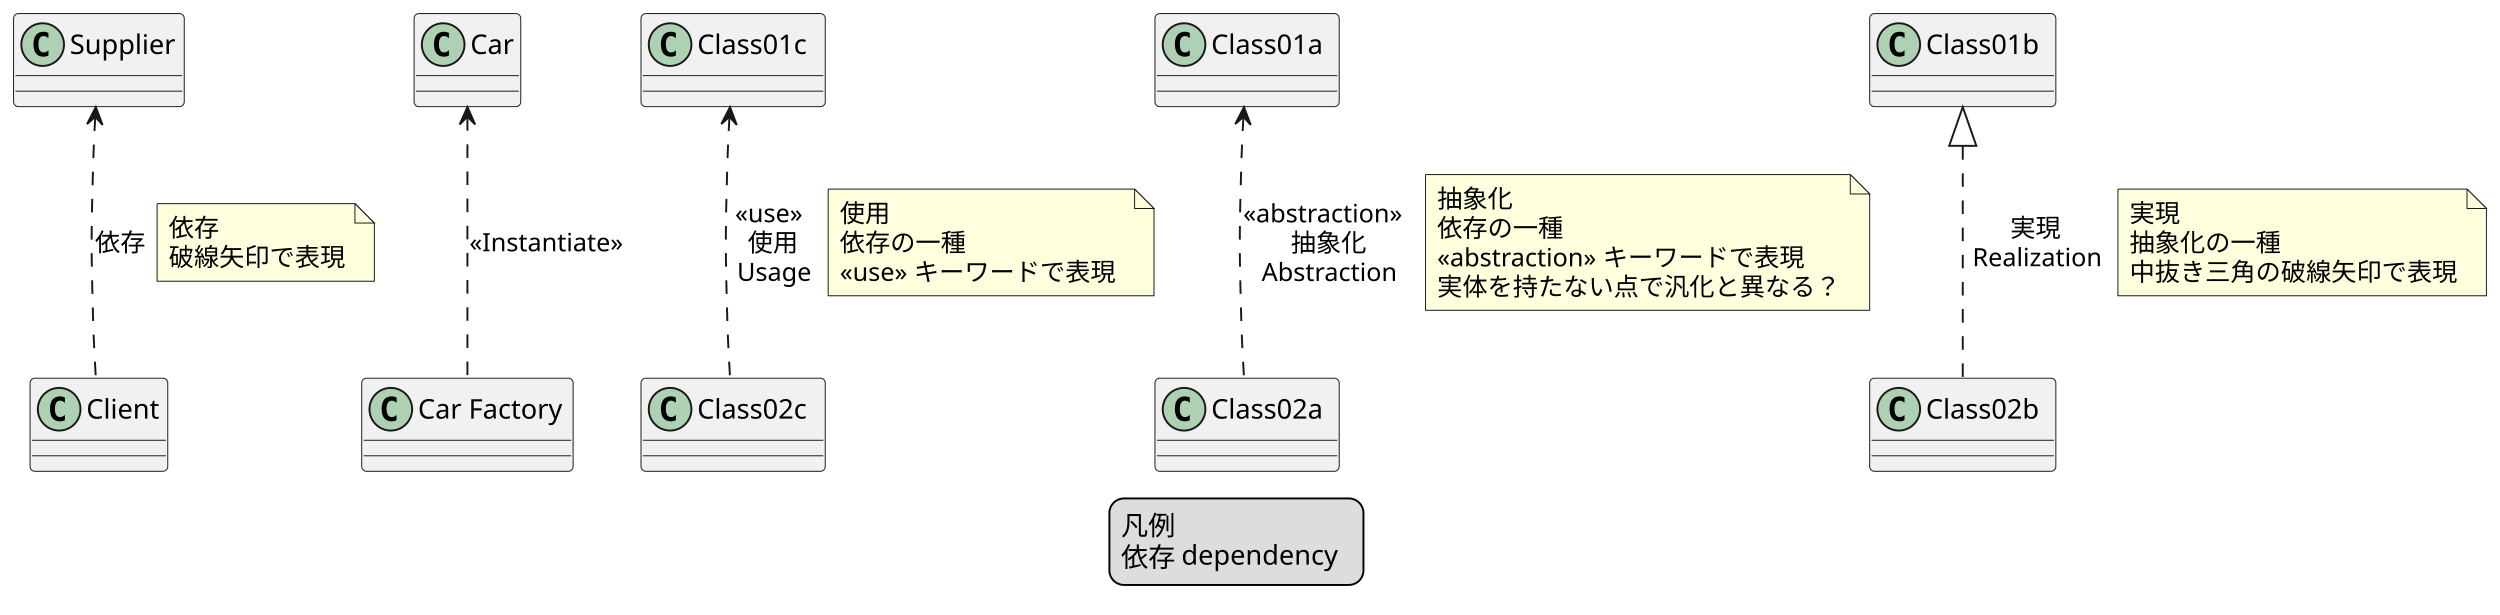
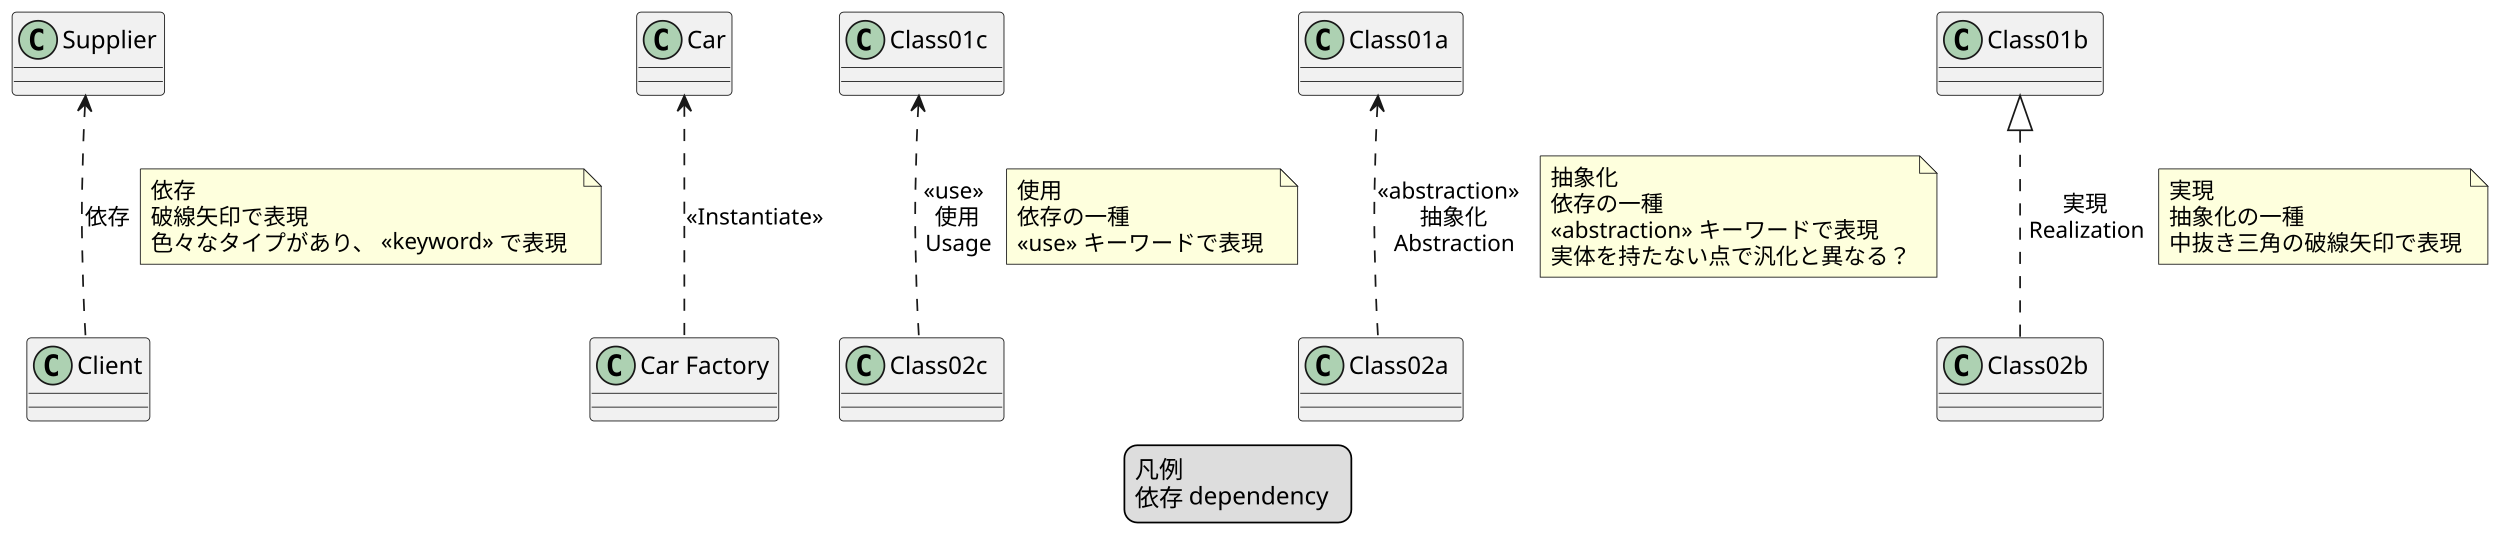
- <svg xmlns="http://www.w3.org/2000/svg" contentStyleType="text/css" height="317px" preserveAspectRatio="none" style="width:1289px;height:317px;background:#FFFFFF;" version="1.1" viewBox="0 0 1289 317" width="1289px" zoomAndPan="magnify">
+ <svg xmlns="http://www.w3.org/2000/svg" contentStyleType="text/css" height="317px" preserveAspectRatio="none" style="width:1443px;height:317px;background:#FFFFFF;" version="1.1" viewBox="0 0 1443 317" width="1443px" zoomAndPan="magnify">
  <defs />
  <g>
    <g id="elem_Supplier">
      <rect fill="#F1F1F1" height="48" id="Supplier" rx="2.5" ry="2.5" style="stroke:#181818;stroke-width:0.5;" width="88" x="7" y="7" />
      <ellipse cx="22" cy="23" fill="#ADD1B2" rx="11" ry="11" style="stroke:#181818;stroke-width:1.0;" />
      <path d="M24.969,28.641 Q24.391,28.938 23.75,29.078 Q23.109,29.234 22.406,29.234 Q19.906,29.234 18.578,27.594 Q17.266,25.938 17.266,22.812 Q17.266,19.688 18.578,18.031 Q19.906,16.375 22.406,16.375 Q23.109,16.375 23.75,16.531 Q24.406,16.688 24.969,16.984 L24.969,19.703 Q24.344,19.125 23.75,18.859 Q23.156,18.578 22.531,18.578 Q21.188,18.578 20.5,19.656 Q19.812,20.719 19.812,22.812 Q19.812,24.906 20.5,25.984 Q21.188,27.047 22.531,27.047 Q23.156,27.047 23.75,26.781 Q24.344,26.5 24.969,25.922 L24.969,28.641 Z " fill="#000000" />
      <text fill="#000000" font-family="sans-serif" font-size="14" lengthAdjust="spacing" textLength="56" x="36" y="27.847">Supplier</text>
      <line style="stroke:#181818;stroke-width:0.5;" x1="8" x2="94" y1="39" y2="39" />
      <line style="stroke:#181818;stroke-width:0.5;" x1="8" x2="94" y1="47" y2="47" />
    </g>
    <g id="elem_Client">
      <rect fill="#F1F1F1" height="48" id="Client" rx="2.5" ry="2.5" style="stroke:#181818;stroke-width:0.5;" width="71" x="15.5" y="195" />
      <ellipse cx="30.5" cy="211" fill="#ADD1B2" rx="11" ry="11" style="stroke:#181818;stroke-width:1.0;" />
      <path d="M33.469,216.641 Q32.891,216.938 32.25,217.078 Q31.609,217.234 30.906,217.234 Q28.406,217.234 27.078,215.594 Q25.766,213.938 25.766,210.812 Q25.766,207.688 27.078,206.031 Q28.406,204.375 30.906,204.375 Q31.609,204.375 32.25,204.531 Q32.906,204.688 33.469,204.984 L33.469,207.703 Q32.844,207.125 32.25,206.859 Q31.656,206.578 31.031,206.578 Q29.688,206.578 29,207.656 Q28.312,208.719 28.312,210.812 Q28.312,212.906 29,213.984 Q29.688,215.047 31.031,215.047 Q31.656,215.047 32.25,214.781 Q32.844,214.5 33.469,213.922 L33.469,216.641 Z " fill="#000000" />
      <text fill="#000000" font-family="sans-serif" font-size="14" lengthAdjust="spacing" textLength="39" x="44.5" y="215.847">Client</text>
      <line style="stroke:#181818;stroke-width:0.5;" x1="16.5" x2="85.5" y1="227" y2="227" />
      <line style="stroke:#181818;stroke-width:0.5;" x1="16.5" x2="85.5" y1="235" y2="235" />
    </g>
    <g id="elem_Car">
-       <rect fill="#F1F1F1" height="48" id="Car" rx="2.5" ry="2.5" style="stroke:#181818;stroke-width:0.5;" width="55" x="213.5" y="7" />
-       <ellipse cx="228.5" cy="23" fill="#ADD1B2" rx="11" ry="11" style="stroke:#181818;stroke-width:1.0;" />
-       <path d="M231.469,28.641 Q230.891,28.938 230.25,29.078 Q229.609,29.234 228.906,29.234 Q226.406,29.234 225.078,27.594 Q223.766,25.938 223.766,22.812 Q223.766,19.688 225.078,18.031 Q226.406,16.375 228.906,16.375 Q229.609,16.375 230.25,16.531 Q230.906,16.688 231.469,16.984 L231.469,19.703 Q230.844,19.125 230.25,18.859 Q229.656,18.578 229.031,18.578 Q227.688,18.578 227,19.656 Q226.312,20.719 226.312,22.812 Q226.312,24.906 227,25.984 Q227.688,27.047 229.031,27.047 Q229.656,27.047 230.25,26.781 Q230.844,26.5 231.469,25.922 L231.469,28.641 Z " fill="#000000" />
-       <text fill="#000000" font-family="sans-serif" font-size="14" lengthAdjust="spacing" textLength="23" x="242.5" y="27.847">Car</text>
-       <line style="stroke:#181818;stroke-width:0.5;" x1="214.5" x2="267.5" y1="39" y2="39" />
-       <line style="stroke:#181818;stroke-width:0.5;" x1="214.5" x2="267.5" y1="47" y2="47" />
+       <rect fill="#F1F1F1" height="48" id="Car" rx="2.5" ry="2.5" style="stroke:#181818;stroke-width:0.5;" width="55" x="367.5" y="7" />
+       <ellipse cx="382.5" cy="23" fill="#ADD1B2" rx="11" ry="11" style="stroke:#181818;stroke-width:1.0;" />
+       <path d="M385.469,28.641 Q384.891,28.938 384.25,29.078 Q383.609,29.234 382.906,29.234 Q380.406,29.234 379.078,27.594 Q377.766,25.938 377.766,22.812 Q377.766,19.688 379.078,18.031 Q380.406,16.375 382.906,16.375 Q383.609,16.375 384.25,16.531 Q384.906,16.688 385.469,16.984 L385.469,19.703 Q384.844,19.125 384.25,18.859 Q383.656,18.578 383.031,18.578 Q381.688,18.578 381,19.656 Q380.312,20.719 380.312,22.812 Q380.312,24.906 381,25.984 Q381.688,27.047 383.031,27.047 Q383.656,27.047 384.25,26.781 Q384.844,26.5 385.469,25.922 L385.469,28.641 Z " fill="#000000" />
+       <text fill="#000000" font-family="sans-serif" font-size="14" lengthAdjust="spacing" textLength="23" x="396.5" y="27.847">Car</text>
+       <line style="stroke:#181818;stroke-width:0.5;" x1="368.5" x2="421.5" y1="39" y2="39" />
+       <line style="stroke:#181818;stroke-width:0.5;" x1="368.5" x2="421.5" y1="47" y2="47" />
    </g>
    <g id="elem_Car Factory">
-       <rect fill="#F1F1F1" height="48" id="Car Factory" rx="2.5" ry="2.5" style="stroke:#181818;stroke-width:0.5;" width="109" x="186.5" y="195" />
-       <ellipse cx="201.5" cy="211" fill="#ADD1B2" rx="11" ry="11" style="stroke:#181818;stroke-width:1.0;" />
-       <path d="M204.469,216.641 Q203.891,216.938 203.25,217.078 Q202.609,217.234 201.906,217.234 Q199.406,217.234 198.078,215.594 Q196.766,213.938 196.766,210.812 Q196.766,207.688 198.078,206.031 Q199.406,204.375 201.906,204.375 Q202.609,204.375 203.25,204.531 Q203.906,204.688 204.469,204.984 L204.469,207.703 Q203.844,207.125 203.25,206.859 Q202.656,206.578 202.031,206.578 Q200.688,206.578 200,207.656 Q199.312,208.719 199.312,210.812 Q199.312,212.906 200,213.984 Q200.688,215.047 202.031,215.047 Q202.656,215.047 203.25,214.781 Q203.844,214.5 204.469,213.922 L204.469,216.641 Z " fill="#000000" />
-       <text fill="#000000" font-family="sans-serif" font-size="14" lengthAdjust="spacing" textLength="77" x="215.5" y="215.847">Car Factory</text>
-       <line style="stroke:#181818;stroke-width:0.5;" x1="187.5" x2="294.5" y1="227" y2="227" />
-       <line style="stroke:#181818;stroke-width:0.5;" x1="187.5" x2="294.5" y1="235" y2="235" />
+       <rect fill="#F1F1F1" height="48" id="Car Factory" rx="2.5" ry="2.5" style="stroke:#181818;stroke-width:0.5;" width="109" x="340.5" y="195" />
+       <ellipse cx="355.5" cy="211" fill="#ADD1B2" rx="11" ry="11" style="stroke:#181818;stroke-width:1.0;" />
+       <path d="M358.469,216.641 Q357.891,216.938 357.25,217.078 Q356.609,217.234 355.906,217.234 Q353.406,217.234 352.078,215.594 Q350.766,213.938 350.766,210.812 Q350.766,207.688 352.078,206.031 Q353.406,204.375 355.906,204.375 Q356.609,204.375 357.25,204.531 Q357.906,204.688 358.469,204.984 L358.469,207.703 Q357.844,207.125 357.25,206.859 Q356.656,206.578 356.031,206.578 Q354.688,206.578 354,207.656 Q353.312,208.719 353.312,210.812 Q353.312,212.906 354,213.984 Q354.688,215.047 356.031,215.047 Q356.656,215.047 357.25,214.781 Q357.844,214.5 358.469,213.922 L358.469,216.641 Z " fill="#000000" />
+       <text fill="#000000" font-family="sans-serif" font-size="14" lengthAdjust="spacing" textLength="77" x="369.5" y="215.847">Car Factory</text>
+       <line style="stroke:#181818;stroke-width:0.5;" x1="341.5" x2="448.5" y1="227" y2="227" />
+       <line style="stroke:#181818;stroke-width:0.5;" x1="341.5" x2="448.5" y1="235" y2="235" />
    </g>
    <g id="elem_Class01c">
-       <rect fill="#F1F1F1" height="48" id="Class01c" rx="2.5" ry="2.5" style="stroke:#181818;stroke-width:0.5;" width="95" x="330.5" y="7" />
-       <ellipse cx="345.5" cy="23" fill="#ADD1B2" rx="11" ry="11" style="stroke:#181818;stroke-width:1.0;" />
-       <path d="M348.469,28.641 Q347.891,28.938 347.25,29.078 Q346.609,29.234 345.906,29.234 Q343.406,29.234 342.078,27.594 Q340.766,25.938 340.766,22.812 Q340.766,19.688 342.078,18.031 Q343.406,16.375 345.906,16.375 Q346.609,16.375 347.25,16.531 Q347.906,16.688 348.469,16.984 L348.469,19.703 Q347.844,19.125 347.25,18.859 Q346.656,18.578 346.031,18.578 Q344.688,18.578 344,19.656 Q343.312,20.719 343.312,22.812 Q343.312,24.906 344,25.984 Q344.688,27.047 346.031,27.047 Q346.656,27.047 347.25,26.781 Q347.844,26.5 348.469,25.922 L348.469,28.641 Z " fill="#000000" />
-       <text fill="#000000" font-family="sans-serif" font-size="14" lengthAdjust="spacing" textLength="63" x="359.5" y="27.847">Class01c</text>
-       <line style="stroke:#181818;stroke-width:0.5;" x1="331.5" x2="424.5" y1="39" y2="39" />
-       <line style="stroke:#181818;stroke-width:0.5;" x1="331.5" x2="424.5" y1="47" y2="47" />
+       <rect fill="#F1F1F1" height="48" id="Class01c" rx="2.5" ry="2.5" style="stroke:#181818;stroke-width:0.5;" width="95" x="484.5" y="7" />
+       <ellipse cx="499.5" cy="23" fill="#ADD1B2" rx="11" ry="11" style="stroke:#181818;stroke-width:1.0;" />
+       <path d="M502.469,28.641 Q501.891,28.938 501.25,29.078 Q500.609,29.234 499.906,29.234 Q497.406,29.234 496.078,27.594 Q494.766,25.938 494.766,22.812 Q494.766,19.688 496.078,18.031 Q497.406,16.375 499.906,16.375 Q500.609,16.375 501.25,16.531 Q501.906,16.688 502.469,16.984 L502.469,19.703 Q501.844,19.125 501.25,18.859 Q500.656,18.578 500.031,18.578 Q498.688,18.578 498,19.656 Q497.312,20.719 497.312,22.812 Q497.312,24.906 498,25.984 Q498.688,27.047 500.031,27.047 Q500.656,27.047 501.25,26.781 Q501.844,26.5 502.469,25.922 L502.469,28.641 Z " fill="#000000" />
+       <text fill="#000000" font-family="sans-serif" font-size="14" lengthAdjust="spacing" textLength="63" x="513.5" y="27.847">Class01c</text>
+       <line style="stroke:#181818;stroke-width:0.5;" x1="485.5" x2="578.5" y1="39" y2="39" />
+       <line style="stroke:#181818;stroke-width:0.5;" x1="485.5" x2="578.5" y1="47" y2="47" />
    </g>
    <g id="elem_Class02c">
-       <rect fill="#F1F1F1" height="48" id="Class02c" rx="2.5" ry="2.5" style="stroke:#181818;stroke-width:0.5;" width="95" x="330.5" y="195" />
-       <ellipse cx="345.5" cy="211" fill="#ADD1B2" rx="11" ry="11" style="stroke:#181818;stroke-width:1.0;" />
-       <path d="M348.469,216.641 Q347.891,216.938 347.25,217.078 Q346.609,217.234 345.906,217.234 Q343.406,217.234 342.078,215.594 Q340.766,213.938 340.766,210.812 Q340.766,207.688 342.078,206.031 Q343.406,204.375 345.906,204.375 Q346.609,204.375 347.25,204.531 Q347.906,204.688 348.469,204.984 L348.469,207.703 Q347.844,207.125 347.25,206.859 Q346.656,206.578 346.031,206.578 Q344.688,206.578 344,207.656 Q343.312,208.719 343.312,210.812 Q343.312,212.906 344,213.984 Q344.688,215.047 346.031,215.047 Q346.656,215.047 347.25,214.781 Q347.844,214.5 348.469,213.922 L348.469,216.641 Z " fill="#000000" />
-       <text fill="#000000" font-family="sans-serif" font-size="14" lengthAdjust="spacing" textLength="63" x="359.5" y="215.847">Class02c</text>
-       <line style="stroke:#181818;stroke-width:0.5;" x1="331.5" x2="424.5" y1="227" y2="227" />
-       <line style="stroke:#181818;stroke-width:0.5;" x1="331.5" x2="424.5" y1="235" y2="235" />
+       <rect fill="#F1F1F1" height="48" id="Class02c" rx="2.5" ry="2.5" style="stroke:#181818;stroke-width:0.5;" width="95" x="484.5" y="195" />
+       <ellipse cx="499.5" cy="211" fill="#ADD1B2" rx="11" ry="11" style="stroke:#181818;stroke-width:1.0;" />
+       <path d="M502.469,216.641 Q501.891,216.938 501.25,217.078 Q500.609,217.234 499.906,217.234 Q497.406,217.234 496.078,215.594 Q494.766,213.938 494.766,210.812 Q494.766,207.688 496.078,206.031 Q497.406,204.375 499.906,204.375 Q500.609,204.375 501.25,204.531 Q501.906,204.688 502.469,204.984 L502.469,207.703 Q501.844,207.125 501.25,206.859 Q500.656,206.578 500.031,206.578 Q498.688,206.578 498,207.656 Q497.312,208.719 497.312,210.812 Q497.312,212.906 498,213.984 Q498.688,215.047 500.031,215.047 Q500.656,215.047 501.25,214.781 Q501.844,214.5 502.469,213.922 L502.469,216.641 Z " fill="#000000" />
+       <text fill="#000000" font-family="sans-serif" font-size="14" lengthAdjust="spacing" textLength="63" x="513.5" y="215.847">Class02c</text>
+       <line style="stroke:#181818;stroke-width:0.5;" x1="485.5" x2="578.5" y1="227" y2="227" />
+       <line style="stroke:#181818;stroke-width:0.5;" x1="485.5" x2="578.5" y1="235" y2="235" />
    </g>
    <g id="elem_Class01a">
-       <rect fill="#F1F1F1" height="48" id="Class01a" rx="2.5" ry="2.5" style="stroke:#181818;stroke-width:0.5;" width="95" x="595.5" y="7" />
-       <ellipse cx="610.5" cy="23" fill="#ADD1B2" rx="11" ry="11" style="stroke:#181818;stroke-width:1.0;" />
-       <path d="M613.469,28.641 Q612.891,28.938 612.25,29.078 Q611.609,29.234 610.906,29.234 Q608.406,29.234 607.078,27.594 Q605.766,25.938 605.766,22.812 Q605.766,19.688 607.078,18.031 Q608.406,16.375 610.906,16.375 Q611.609,16.375 612.25,16.531 Q612.906,16.688 613.469,16.984 L613.469,19.703 Q612.844,19.125 612.25,18.859 Q611.656,18.578 611.031,18.578 Q609.688,18.578 609,19.656 Q608.312,20.719 608.312,22.812 Q608.312,24.906 609,25.984 Q609.688,27.047 611.031,27.047 Q611.656,27.047 612.25,26.781 Q612.844,26.5 613.469,25.922 L613.469,28.641 Z " fill="#000000" />
-       <text fill="#000000" font-family="sans-serif" font-size="14" lengthAdjust="spacing" textLength="63" x="624.5" y="27.847">Class01a</text>
-       <line style="stroke:#181818;stroke-width:0.5;" x1="596.5" x2="689.5" y1="39" y2="39" />
-       <line style="stroke:#181818;stroke-width:0.5;" x1="596.5" x2="689.5" y1="47" y2="47" />
+       <rect fill="#F1F1F1" height="48" id="Class01a" rx="2.5" ry="2.5" style="stroke:#181818;stroke-width:0.5;" width="95" x="749.5" y="7" />
+       <ellipse cx="764.5" cy="23" fill="#ADD1B2" rx="11" ry="11" style="stroke:#181818;stroke-width:1.0;" />
+       <path d="M767.469,28.641 Q766.891,28.938 766.25,29.078 Q765.609,29.234 764.906,29.234 Q762.406,29.234 761.078,27.594 Q759.766,25.938 759.766,22.812 Q759.766,19.688 761.078,18.031 Q762.406,16.375 764.906,16.375 Q765.609,16.375 766.25,16.531 Q766.906,16.688 767.469,16.984 L767.469,19.703 Q766.844,19.125 766.25,18.859 Q765.656,18.578 765.031,18.578 Q763.688,18.578 763,19.656 Q762.312,20.719 762.312,22.812 Q762.312,24.906 763,25.984 Q763.688,27.047 765.031,27.047 Q765.656,27.047 766.25,26.781 Q766.844,26.5 767.469,25.922 L767.469,28.641 Z " fill="#000000" />
+       <text fill="#000000" font-family="sans-serif" font-size="14" lengthAdjust="spacing" textLength="63" x="778.5" y="27.847">Class01a</text>
+       <line style="stroke:#181818;stroke-width:0.5;" x1="750.5" x2="843.5" y1="39" y2="39" />
+       <line style="stroke:#181818;stroke-width:0.5;" x1="750.5" x2="843.5" y1="47" y2="47" />
    </g>
    <g id="elem_Class02a">
-       <rect fill="#F1F1F1" height="48" id="Class02a" rx="2.5" ry="2.5" style="stroke:#181818;stroke-width:0.5;" width="95" x="595.5" y="195" />
-       <ellipse cx="610.5" cy="211" fill="#ADD1B2" rx="11" ry="11" style="stroke:#181818;stroke-width:1.0;" />
-       <path d="M613.469,216.641 Q612.891,216.938 612.25,217.078 Q611.609,217.234 610.906,217.234 Q608.406,217.234 607.078,215.594 Q605.766,213.938 605.766,210.812 Q605.766,207.688 607.078,206.031 Q608.406,204.375 610.906,204.375 Q611.609,204.375 612.25,204.531 Q612.906,204.688 613.469,204.984 L613.469,207.703 Q612.844,207.125 612.25,206.859 Q611.656,206.578 611.031,206.578 Q609.688,206.578 609,207.656 Q608.312,208.719 608.312,210.812 Q608.312,212.906 609,213.984 Q609.688,215.047 611.031,215.047 Q611.656,215.047 612.25,214.781 Q612.844,214.5 613.469,213.922 L613.469,216.641 Z " fill="#000000" />
-       <text fill="#000000" font-family="sans-serif" font-size="14" lengthAdjust="spacing" textLength="63" x="624.5" y="215.847">Class02a</text>
-       <line style="stroke:#181818;stroke-width:0.5;" x1="596.5" x2="689.5" y1="227" y2="227" />
-       <line style="stroke:#181818;stroke-width:0.5;" x1="596.5" x2="689.5" y1="235" y2="235" />
+       <rect fill="#F1F1F1" height="48" id="Class02a" rx="2.5" ry="2.5" style="stroke:#181818;stroke-width:0.5;" width="95" x="749.5" y="195" />
+       <ellipse cx="764.5" cy="211" fill="#ADD1B2" rx="11" ry="11" style="stroke:#181818;stroke-width:1.0;" />
+       <path d="M767.469,216.641 Q766.891,216.938 766.25,217.078 Q765.609,217.234 764.906,217.234 Q762.406,217.234 761.078,215.594 Q759.766,213.938 759.766,210.812 Q759.766,207.688 761.078,206.031 Q762.406,204.375 764.906,204.375 Q765.609,204.375 766.25,204.531 Q766.906,204.688 767.469,204.984 L767.469,207.703 Q766.844,207.125 766.25,206.859 Q765.656,206.578 765.031,206.578 Q763.688,206.578 763,207.656 Q762.312,208.719 762.312,210.812 Q762.312,212.906 763,213.984 Q763.688,215.047 765.031,215.047 Q765.656,215.047 766.25,214.781 Q766.844,214.5 767.469,213.922 L767.469,216.641 Z " fill="#000000" />
+       <text fill="#000000" font-family="sans-serif" font-size="14" lengthAdjust="spacing" textLength="63" x="778.5" y="215.847">Class02a</text>
+       <line style="stroke:#181818;stroke-width:0.5;" x1="750.5" x2="843.5" y1="227" y2="227" />
+       <line style="stroke:#181818;stroke-width:0.5;" x1="750.5" x2="843.5" y1="235" y2="235" />
    </g>
    <g id="elem_Class01b">
-       <rect fill="#F1F1F1" height="48" id="Class01b" rx="2.5" ry="2.5" style="stroke:#181818;stroke-width:0.5;" width="96" x="964" y="7" />
-       <ellipse cx="979" cy="23" fill="#ADD1B2" rx="11" ry="11" style="stroke:#181818;stroke-width:1.0;" />
-       <path d="M981.969,28.641 Q981.391,28.938 980.75,29.078 Q980.109,29.234 979.406,29.234 Q976.906,29.234 975.578,27.594 Q974.266,25.938 974.266,22.812 Q974.266,19.688 975.578,18.031 Q976.906,16.375 979.406,16.375 Q980.109,16.375 980.75,16.531 Q981.406,16.688 981.969,16.984 L981.969,19.703 Q981.344,19.125 980.75,18.859 Q980.156,18.578 979.531,18.578 Q978.188,18.578 977.5,19.656 Q976.812,20.719 976.812,22.812 Q976.812,24.906 977.5,25.984 Q978.188,27.047 979.531,27.047 Q980.156,27.047 980.75,26.781 Q981.344,26.5 981.969,25.922 L981.969,28.641 Z " fill="#000000" />
-       <text fill="#000000" font-family="sans-serif" font-size="14" lengthAdjust="spacing" textLength="64" x="993" y="27.847">Class01b</text>
-       <line style="stroke:#181818;stroke-width:0.5;" x1="965" x2="1059" y1="39" y2="39" />
-       <line style="stroke:#181818;stroke-width:0.5;" x1="965" x2="1059" y1="47" y2="47" />
+       <rect fill="#F1F1F1" height="48" id="Class01b" rx="2.5" ry="2.5" style="stroke:#181818;stroke-width:0.5;" width="96" x="1118" y="7" />
+       <ellipse cx="1133" cy="23" fill="#ADD1B2" rx="11" ry="11" style="stroke:#181818;stroke-width:1.0;" />
+       <path d="M1135.969,28.641 Q1135.391,28.938 1134.75,29.078 Q1134.109,29.234 1133.406,29.234 Q1130.906,29.234 1129.578,27.594 Q1128.266,25.938 1128.266,22.812 Q1128.266,19.688 1129.578,18.031 Q1130.906,16.375 1133.406,16.375 Q1134.109,16.375 1134.75,16.531 Q1135.406,16.688 1135.969,16.984 L1135.969,19.703 Q1135.344,19.125 1134.75,18.859 Q1134.156,18.578 1133.531,18.578 Q1132.188,18.578 1131.5,19.656 Q1130.812,20.719 1130.812,22.812 Q1130.812,24.906 1131.5,25.984 Q1132.188,27.047 1133.531,27.047 Q1134.156,27.047 1134.75,26.781 Q1135.344,26.5 1135.969,25.922 L1135.969,28.641 Z " fill="#000000" />
+       <text fill="#000000" font-family="sans-serif" font-size="14" lengthAdjust="spacing" textLength="64" x="1147" y="27.847">Class01b</text>
+       <line style="stroke:#181818;stroke-width:0.5;" x1="1119" x2="1213" y1="39" y2="39" />
+       <line style="stroke:#181818;stroke-width:0.5;" x1="1119" x2="1213" y1="47" y2="47" />
    </g>
    <g id="elem_Class02b">
-       <rect fill="#F1F1F1" height="48" id="Class02b" rx="2.5" ry="2.5" style="stroke:#181818;stroke-width:0.5;" width="96" x="964" y="195" />
-       <ellipse cx="979" cy="211" fill="#ADD1B2" rx="11" ry="11" style="stroke:#181818;stroke-width:1.0;" />
-       <path d="M981.969,216.641 Q981.391,216.938 980.75,217.078 Q980.109,217.234 979.406,217.234 Q976.906,217.234 975.578,215.594 Q974.266,213.938 974.266,210.812 Q974.266,207.688 975.578,206.031 Q976.906,204.375 979.406,204.375 Q980.109,204.375 980.75,204.531 Q981.406,204.688 981.969,204.984 L981.969,207.703 Q981.344,207.125 980.75,206.859 Q980.156,206.578 979.531,206.578 Q978.188,206.578 977.5,207.656 Q976.812,208.719 976.812,210.812 Q976.812,212.906 977.5,213.984 Q978.188,215.047 979.531,215.047 Q980.156,215.047 980.75,214.781 Q981.344,214.5 981.969,213.922 L981.969,216.641 Z " fill="#000000" />
-       <text fill="#000000" font-family="sans-serif" font-size="14" lengthAdjust="spacing" textLength="64" x="993" y="215.847">Class02b</text>
-       <line style="stroke:#181818;stroke-width:0.5;" x1="965" x2="1059" y1="227" y2="227" />
-       <line style="stroke:#181818;stroke-width:0.5;" x1="965" x2="1059" y1="235" y2="235" />
+       <rect fill="#F1F1F1" height="48" id="Class02b" rx="2.5" ry="2.5" style="stroke:#181818;stroke-width:0.5;" width="96" x="1118" y="195" />
+       <ellipse cx="1133" cy="211" fill="#ADD1B2" rx="11" ry="11" style="stroke:#181818;stroke-width:1.0;" />
+       <path d="M1135.969,216.641 Q1135.391,216.938 1134.75,217.078 Q1134.109,217.234 1133.406,217.234 Q1130.906,217.234 1129.578,215.594 Q1128.266,213.938 1128.266,210.812 Q1128.266,207.688 1129.578,206.031 Q1130.906,204.375 1133.406,204.375 Q1134.109,204.375 1134.75,204.531 Q1135.406,204.688 1135.969,204.984 L1135.969,207.703 Q1135.344,207.125 1134.75,206.859 Q1134.156,206.578 1133.531,206.578 Q1132.188,206.578 1131.5,207.656 Q1130.812,208.719 1130.812,210.812 Q1130.812,212.906 1131.5,213.984 Q1132.188,215.047 1133.531,215.047 Q1134.156,215.047 1134.75,214.781 Q1135.344,214.5 1135.969,213.922 L1135.969,216.641 Z " fill="#000000" />
+       <text fill="#000000" font-family="sans-serif" font-size="14" lengthAdjust="spacing" textLength="64" x="1147" y="215.847">Class02b</text>
+       <line style="stroke:#181818;stroke-width:0.5;" x1="1119" x2="1213" y1="227" y2="227" />
+       <line style="stroke:#181818;stroke-width:0.5;" x1="1119" x2="1213" y1="235" y2="235" />
    </g>
    <g id="link_Supplier_Client">
      <path codeLine="7" d="M49.09,60.56 C48.64,68.47 48.22,77.07 48,85 C46.99,120.54 46.99,129.46 48,165 C48.28,174.77 48.84,185.53 49.4,194.79 " fill="none" id="Supplier-backto-Client" style="stroke:#181818;stroke-width:1.0;stroke-dasharray:7.0,7.0;" />
      <polygon fill="#181818" points="49.4,55.21,44.892,63.966,49.114,60.202,52.879,64.424,49.4,55.21" style="stroke:#181818;stroke-width:1.0;" />
-       <text fill="#000000" font-family="sans-serif" font-size="13" lengthAdjust="spacing" textLength="26" x="49" y="129.633">依存</text>
-       <path d="M81,105 L81,145 L193,145 L193,115 L183,105 L81,105 " fill="#FEFFDD" style="stroke:#181818;stroke-width:0.5;" />
-       <path d="M183,105 L183,115 L193,115 L183,105 " fill="#FEFFDD" style="stroke:#181818;stroke-width:0.5;" />
-       <text fill="#000000" font-family="sans-serif" font-size="13" lengthAdjust="spacing" textLength="26" x="87" y="122.067">依存</text>
-       <text fill="#000000" font-family="sans-serif" font-size="13" lengthAdjust="spacing" textLength="91" x="87" y="137.2">破線矢印で表現</text>
+       <text fill="#000000" font-family="sans-serif" font-size="13" lengthAdjust="spacing" textLength="26" x="49" y="129.7">依存</text>
+       <path d="M81,97.5 L81,152.5 L347,152.5 L347,107.5 L337,97.5 L81,97.5 " fill="#FEFFDD" style="stroke:#181818;stroke-width:0.5;" />
+       <path d="M337,97.5 L337,107.5 L347,107.5 L337,97.5 " fill="#FEFFDD" style="stroke:#181818;stroke-width:0.5;" />
+       <text fill="#000000" font-family="sans-serif" font-size="13" lengthAdjust="spacing" textLength="26" x="87" y="114.567">依存</text>
+       <text fill="#000000" font-family="sans-serif" font-size="13" lengthAdjust="spacing" textLength="91" x="87" y="129.7">破線矢印で表現</text>
+       <text fill="#000000" font-family="sans-serif" font-size="13" lengthAdjust="spacing" textLength="245" x="87" y="144.833">色々なタイプがあり、 «keyword» で表現</text>
    </g>
    <g id="link_Car_Car Factory">
-       <path codeLine="13" d="M241,60.41 C241,97.24 241,160.76 241,194.82 " fill="none" id="Car-backto-Car Factory" style="stroke:#181818;stroke-width:1.0;stroke-dasharray:7.0,7.0;" />
-       <polygon fill="#181818" points="241,55.18,237,64.18,241,60.18,245,64.18,241,55.18" style="stroke:#181818;stroke-width:1.0;" />
-       <text fill="#000000" font-family="sans-serif" font-size="13" lengthAdjust="spacing" textLength="84" x="242" y="129.567">«Instantiate»</text>
+       <path codeLine="14" d="M395,60.41 C395,97.24 395,160.76 395,194.82 " fill="none" id="Car-backto-Car Factory" style="stroke:#181818;stroke-width:1.0;stroke-dasharray:7.0,7.0;" />
+       <polygon fill="#181818" points="395,55.18,391,64.18,395,60.18,399,64.18,395,55.18" style="stroke:#181818;stroke-width:1.0;" />
+       <text fill="#000000" font-family="sans-serif" font-size="13" lengthAdjust="spacing" textLength="84" x="396" y="129.567">«Instantiate»</text>
    </g>
    <g id="link_Class01c_Class02c">
-       <path codeLine="16" d="M376.09,60.56 C375.64,68.47 375.22,77.07 375,85 C373.99,120.54 373.99,129.46 375,165 C375.28,174.77 375.84,185.53 376.4,194.79 " fill="none" id="Class01c-backto-Class02c" style="stroke:#181818;stroke-width:1.0;stroke-dasharray:7.0,7.0;" />
-       <polygon fill="#181818" points="376.4,55.21,371.892,63.966,376.114,60.202,379.878,64.424,376.4,55.21" style="stroke:#181818;stroke-width:1.0;" />
-       <text fill="#000000" font-family="sans-serif" font-size="13" lengthAdjust="spacing" textLength="39" x="379" y="114.567">«use»</text>
-       <text fill="#000000" font-family="sans-serif" font-size="13" lengthAdjust="spacing" textLength="26" x="385.5" y="129.7">使用</text>
-       <text fill="#000000" font-family="sans-serif" font-size="13" lengthAdjust="spacing" textLength="41" x="380" y="144.833">Usage</text>
-       <path d="M427,97.5 L427,152.5 L595,152.5 L595,107.5 L585,97.5 L427,97.5 " fill="#FEFFDD" style="stroke:#181818;stroke-width:0.5;" />
-       <path d="M585,97.5 L585,107.5 L595,107.5 L585,97.5 " fill="#FEFFDD" style="stroke:#181818;stroke-width:0.5;" />
-       <text fill="#000000" font-family="sans-serif" font-size="13" lengthAdjust="spacing" textLength="26" x="433" y="114.567">使用</text>
-       <text fill="#000000" font-family="sans-serif" font-size="13" lengthAdjust="spacing" textLength="65" x="433" y="129.7">依存の一種</text>
-       <text fill="#000000" font-family="sans-serif" font-size="13" lengthAdjust="spacing" textLength="147" x="433" y="144.833">«use» キーワードで表現</text>
+       <path codeLine="17" d="M530.09,60.56 C529.64,68.47 529.22,77.07 529,85 C527.99,120.54 527.99,129.46 529,165 C529.28,174.77 529.84,185.53 530.4,194.79 " fill="none" id="Class01c-backto-Class02c" style="stroke:#181818;stroke-width:1.0;stroke-dasharray:7.0,7.0;" />
+       <polygon fill="#181818" points="530.4,55.21,525.892,63.966,530.114,60.202,533.879,64.424,530.4,55.21" style="stroke:#181818;stroke-width:1.0;" />
+       <text fill="#000000" font-family="sans-serif" font-size="13" lengthAdjust="spacing" textLength="39" x="533" y="114.567">«use»</text>
+       <text fill="#000000" font-family="sans-serif" font-size="13" lengthAdjust="spacing" textLength="26" x="539.5" y="129.7">使用</text>
+       <text fill="#000000" font-family="sans-serif" font-size="13" lengthAdjust="spacing" textLength="41" x="534" y="144.833">Usage</text>
+       <path d="M581,97.5 L581,152.5 L749,152.5 L749,107.5 L739,97.5 L581,97.5 " fill="#FEFFDD" style="stroke:#181818;stroke-width:0.5;" />
+       <path d="M739,97.5 L739,107.5 L749,107.5 L739,97.5 " fill="#FEFFDD" style="stroke:#181818;stroke-width:0.5;" />
+       <text fill="#000000" font-family="sans-serif" font-size="13" lengthAdjust="spacing" textLength="26" x="587" y="114.567">使用</text>
+       <text fill="#000000" font-family="sans-serif" font-size="13" lengthAdjust="spacing" textLength="65" x="587" y="129.7">依存の一種</text>
+       <text fill="#000000" font-family="sans-serif" font-size="13" lengthAdjust="spacing" textLength="147" x="587" y="144.833">«use» キーワードで表現</text>
    </g>
    <g id="link_Class01a_Class02a">
-       <path codeLine="23" d="M641.09,60.56 C640.64,68.47 640.22,77.07 640,85 C638.99,120.54 638.99,129.46 640,165 C640.28,174.77 640.84,185.53 641.4,194.79 " fill="none" id="Class01a-backto-Class02a" style="stroke:#181818;stroke-width:1.0;stroke-dasharray:7.0,7.0;" />
-       <polygon fill="#181818" points="641.4,55.21,636.892,63.966,641.114,60.202,644.879,64.424,641.4,55.21" style="stroke:#181818;stroke-width:1.0;" />
-       <text fill="#000000" font-family="sans-serif" font-size="13" lengthAdjust="spacing" textLength="88" x="641" y="114.633">«abstraction»</text>
-       <text fill="#000000" font-family="sans-serif" font-size="13" lengthAdjust="spacing" textLength="39" x="665.5" y="129.766">抽象化</text>
-       <text fill="#000000" font-family="sans-serif" font-size="13" lengthAdjust="spacing" textLength="73" x="650.5" y="144.899">Abstraction</text>
-       <path d="M735,90 L735,160 L964,160 L964,100 L954,90 L735,90 " fill="#FEFFDD" style="stroke:#181818;stroke-width:0.5;" />
-       <path d="M954,90 L954,100 L964,100 L954,90 " fill="#FEFFDD" style="stroke:#181818;stroke-width:0.5;" />
-       <text fill="#000000" font-family="sans-serif" font-size="13" lengthAdjust="spacing" textLength="39" x="741" y="107.067">抽象化</text>
-       <text fill="#000000" font-family="sans-serif" font-size="13" lengthAdjust="spacing" textLength="65" x="741" y="122.2">依存の一種</text>
-       <text fill="#000000" font-family="sans-serif" font-size="13" lengthAdjust="spacing" textLength="196" x="741" y="137.333">«abstraction» キーワードで表現</text>
-       <text fill="#000000" font-family="sans-serif" font-size="13" lengthAdjust="spacing" textLength="208" x="741" y="152.465">実体を持たない点で汎化と異なる？</text>
+       <path codeLine="24" d="M795.09,60.56 C794.64,68.47 794.22,77.07 794,85 C792.99,120.54 792.99,129.46 794,165 C794.28,174.77 794.84,185.53 795.4,194.79 " fill="none" id="Class01a-backto-Class02a" style="stroke:#181818;stroke-width:1.0;stroke-dasharray:7.0,7.0;" />
+       <polygon fill="#181818" points="795.4,55.21,790.892,63.966,795.114,60.202,798.879,64.424,795.4,55.21" style="stroke:#181818;stroke-width:1.0;" />
+       <text fill="#000000" font-family="sans-serif" font-size="13" lengthAdjust="spacing" textLength="88" x="795" y="114.633">«abstraction»</text>
+       <text fill="#000000" font-family="sans-serif" font-size="13" lengthAdjust="spacing" textLength="39" x="819.5" y="129.766">抽象化</text>
+       <text fill="#000000" font-family="sans-serif" font-size="13" lengthAdjust="spacing" textLength="73" x="804.5" y="144.899">Abstraction</text>
+       <path d="M889,90 L889,160 L1118,160 L1118,100 L1108,90 L889,90 " fill="#FEFFDD" style="stroke:#181818;stroke-width:0.5;" />
+       <path d="M1108,90 L1108,100 L1118,100 L1108,90 " fill="#FEFFDD" style="stroke:#181818;stroke-width:0.5;" />
+       <text fill="#000000" font-family="sans-serif" font-size="13" lengthAdjust="spacing" textLength="39" x="895" y="107.067">抽象化</text>
+       <text fill="#000000" font-family="sans-serif" font-size="13" lengthAdjust="spacing" textLength="65" x="895" y="122.2">依存の一種</text>
+       <text fill="#000000" font-family="sans-serif" font-size="13" lengthAdjust="spacing" textLength="196" x="895" y="137.333">«abstraction» キーワードで表現</text>
+       <text fill="#000000" font-family="sans-serif" font-size="13" lengthAdjust="spacing" textLength="208" x="895" y="152.465">実体を持たない点で汎化と異なる？</text>
    </g>
    <g id="link_Class01b_Class02b">
-       <path codeLine="32" d="M1012,75.36 C1012,112.66 1012,165.01 1012,194.82 " fill="none" id="Class01b-backto-Class02b" style="stroke:#181818;stroke-width:1.0;stroke-dasharray:7.0,7.0;" />
-       <polygon fill="none" points="1005,75.18,1012,55.18,1019,75.18,1005,75.18" style="stroke:#181818;stroke-width:1.0;" />
-       <text fill="#000000" font-family="sans-serif" font-size="13" lengthAdjust="spacing" textLength="26" x="1036.5" y="122.133">実現</text>
-       <text fill="#000000" font-family="sans-serif" font-size="13" lengthAdjust="spacing" textLength="69" x="1017" y="137.266">Realization</text>
-       <path d="M1092,97.5 L1092,152.5 L1282,152.5 L1282,107.5 L1272,97.5 L1092,97.5 " fill="#FEFFDD" style="stroke:#181818;stroke-width:0.5;" />
-       <path d="M1272,97.5 L1272,107.5 L1282,107.5 L1272,97.5 " fill="#FEFFDD" style="stroke:#181818;stroke-width:0.5;" />
-       <text fill="#000000" font-family="sans-serif" font-size="13" lengthAdjust="spacing" textLength="26" x="1098" y="114.567">実現</text>
-       <text fill="#000000" font-family="sans-serif" font-size="13" lengthAdjust="spacing" textLength="78" x="1098" y="129.7">抽象化の一種</text>
-       <text fill="#000000" font-family="sans-serif" font-size="13" lengthAdjust="spacing" textLength="169" x="1098" y="144.833">中抜き三角の破線矢印で表現</text>
+       <path codeLine="33" d="M1166,75.36 C1166,112.66 1166,165.01 1166,194.82 " fill="none" id="Class01b-backto-Class02b" style="stroke:#181818;stroke-width:1.0;stroke-dasharray:7.0,7.0;" />
+       <polygon fill="none" points="1159,75.18,1166,55.18,1173,75.18,1159,75.18" style="stroke:#181818;stroke-width:1.0;" />
+       <text fill="#000000" font-family="sans-serif" font-size="13" lengthAdjust="spacing" textLength="26" x="1190.5" y="122.133">実現</text>
+       <text fill="#000000" font-family="sans-serif" font-size="13" lengthAdjust="spacing" textLength="69" x="1171" y="137.266">Realization</text>
+       <path d="M1246,97.5 L1246,152.5 L1436,152.5 L1436,107.5 L1426,97.5 L1246,97.5 " fill="#FEFFDD" style="stroke:#181818;stroke-width:0.5;" />
+       <path d="M1426,97.5 L1426,107.5 L1436,107.5 L1426,97.5 " fill="#FEFFDD" style="stroke:#181818;stroke-width:0.5;" />
+       <text fill="#000000" font-family="sans-serif" font-size="13" lengthAdjust="spacing" textLength="26" x="1252" y="114.567">実現</text>
+       <text fill="#000000" font-family="sans-serif" font-size="13" lengthAdjust="spacing" textLength="78" x="1252" y="129.7">抽象化の一種</text>
+       <text fill="#000000" font-family="sans-serif" font-size="13" lengthAdjust="spacing" textLength="169" x="1252" y="144.833">中抜き三角の破線矢印で表現</text>
    </g>
-     <rect fill="#DDDDDD" height="44.594" rx="7.5" ry="7.5" style="stroke:#000000;stroke-width:1.0;" width="131" x="572" y="257" />
-     <text fill="#000000" font-family="sans-serif" font-size="14" lengthAdjust="spacing" textLength="28" x="578" y="275.995">凡例</text>
-     <text fill="#000000" font-family="sans-serif" font-size="14" lengthAdjust="spacing" textLength="119" x="578" y="292.292">依存 dependency</text>
+     <rect fill="#DDDDDD" height="44.594" rx="7.5" ry="7.5" style="stroke:#000000;stroke-width:1.0;" width="131" x="649" y="257" />
+     <text fill="#000000" font-family="sans-serif" font-size="14" lengthAdjust="spacing" textLength="28" x="655" y="275.995">凡例</text>
+     <text fill="#000000" font-family="sans-serif" font-size="14" lengthAdjust="spacing" textLength="119" x="655" y="292.292">依存 dependency</text>
  </g>
</svg>
